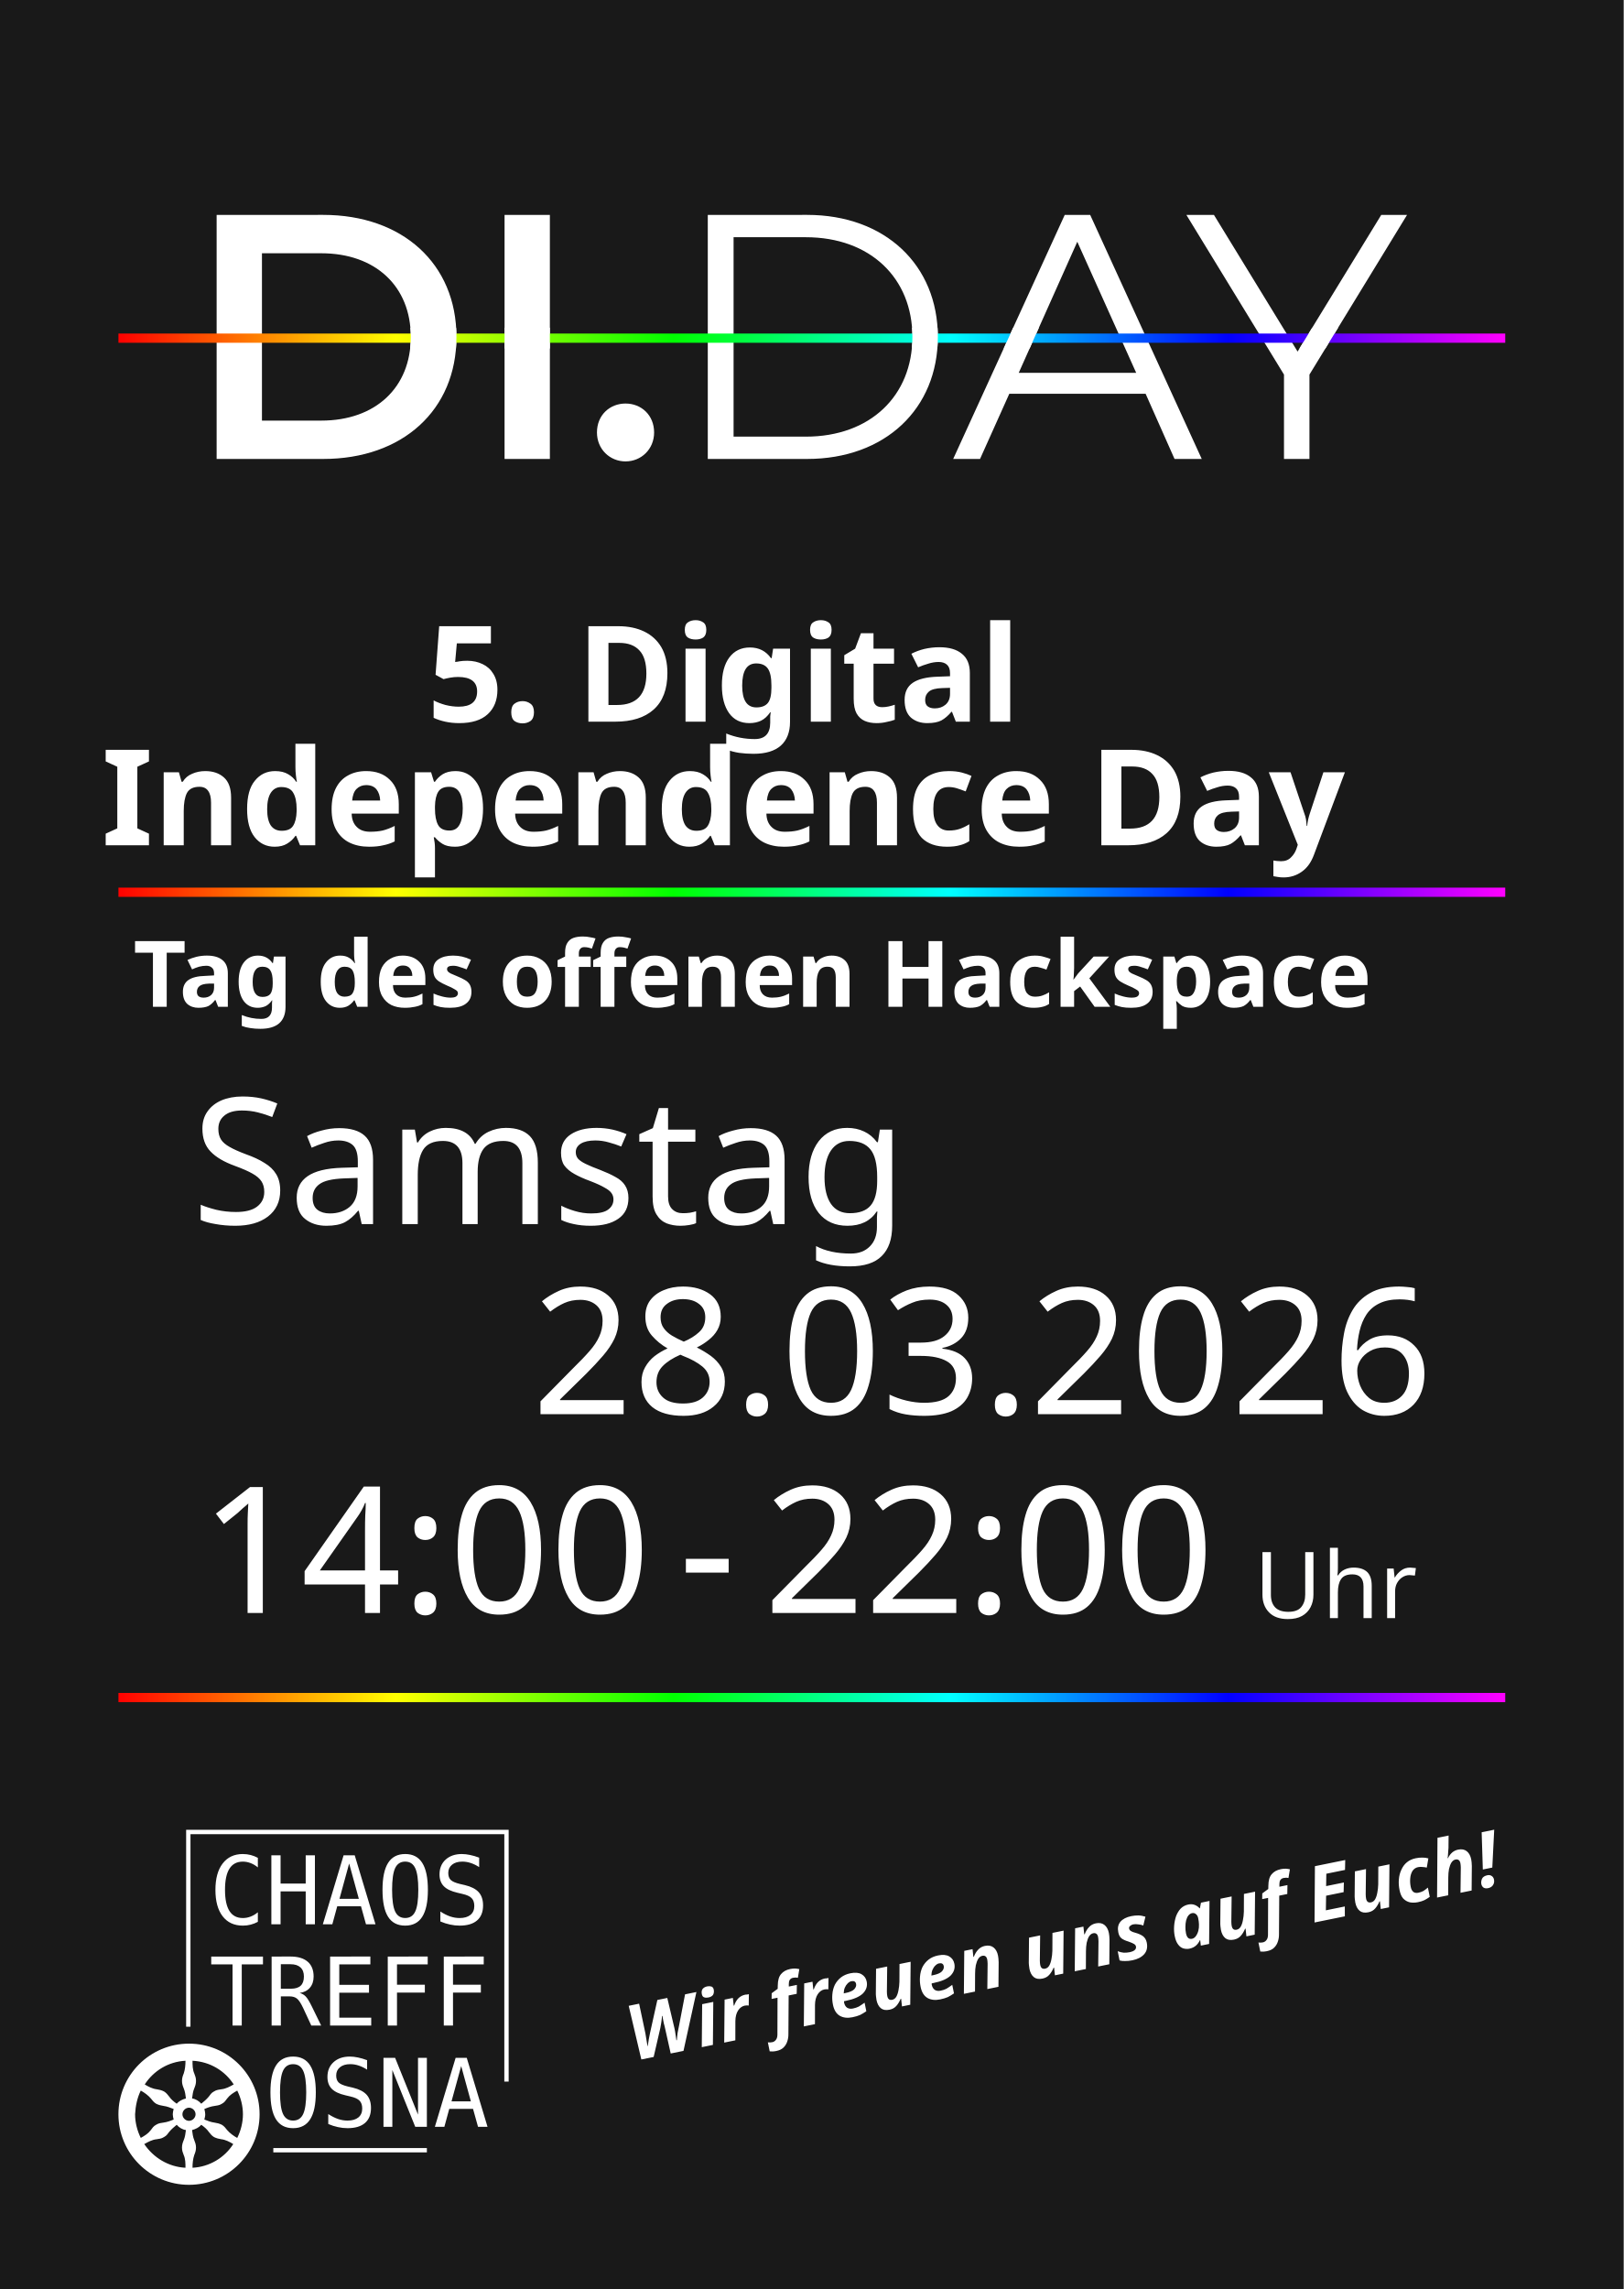
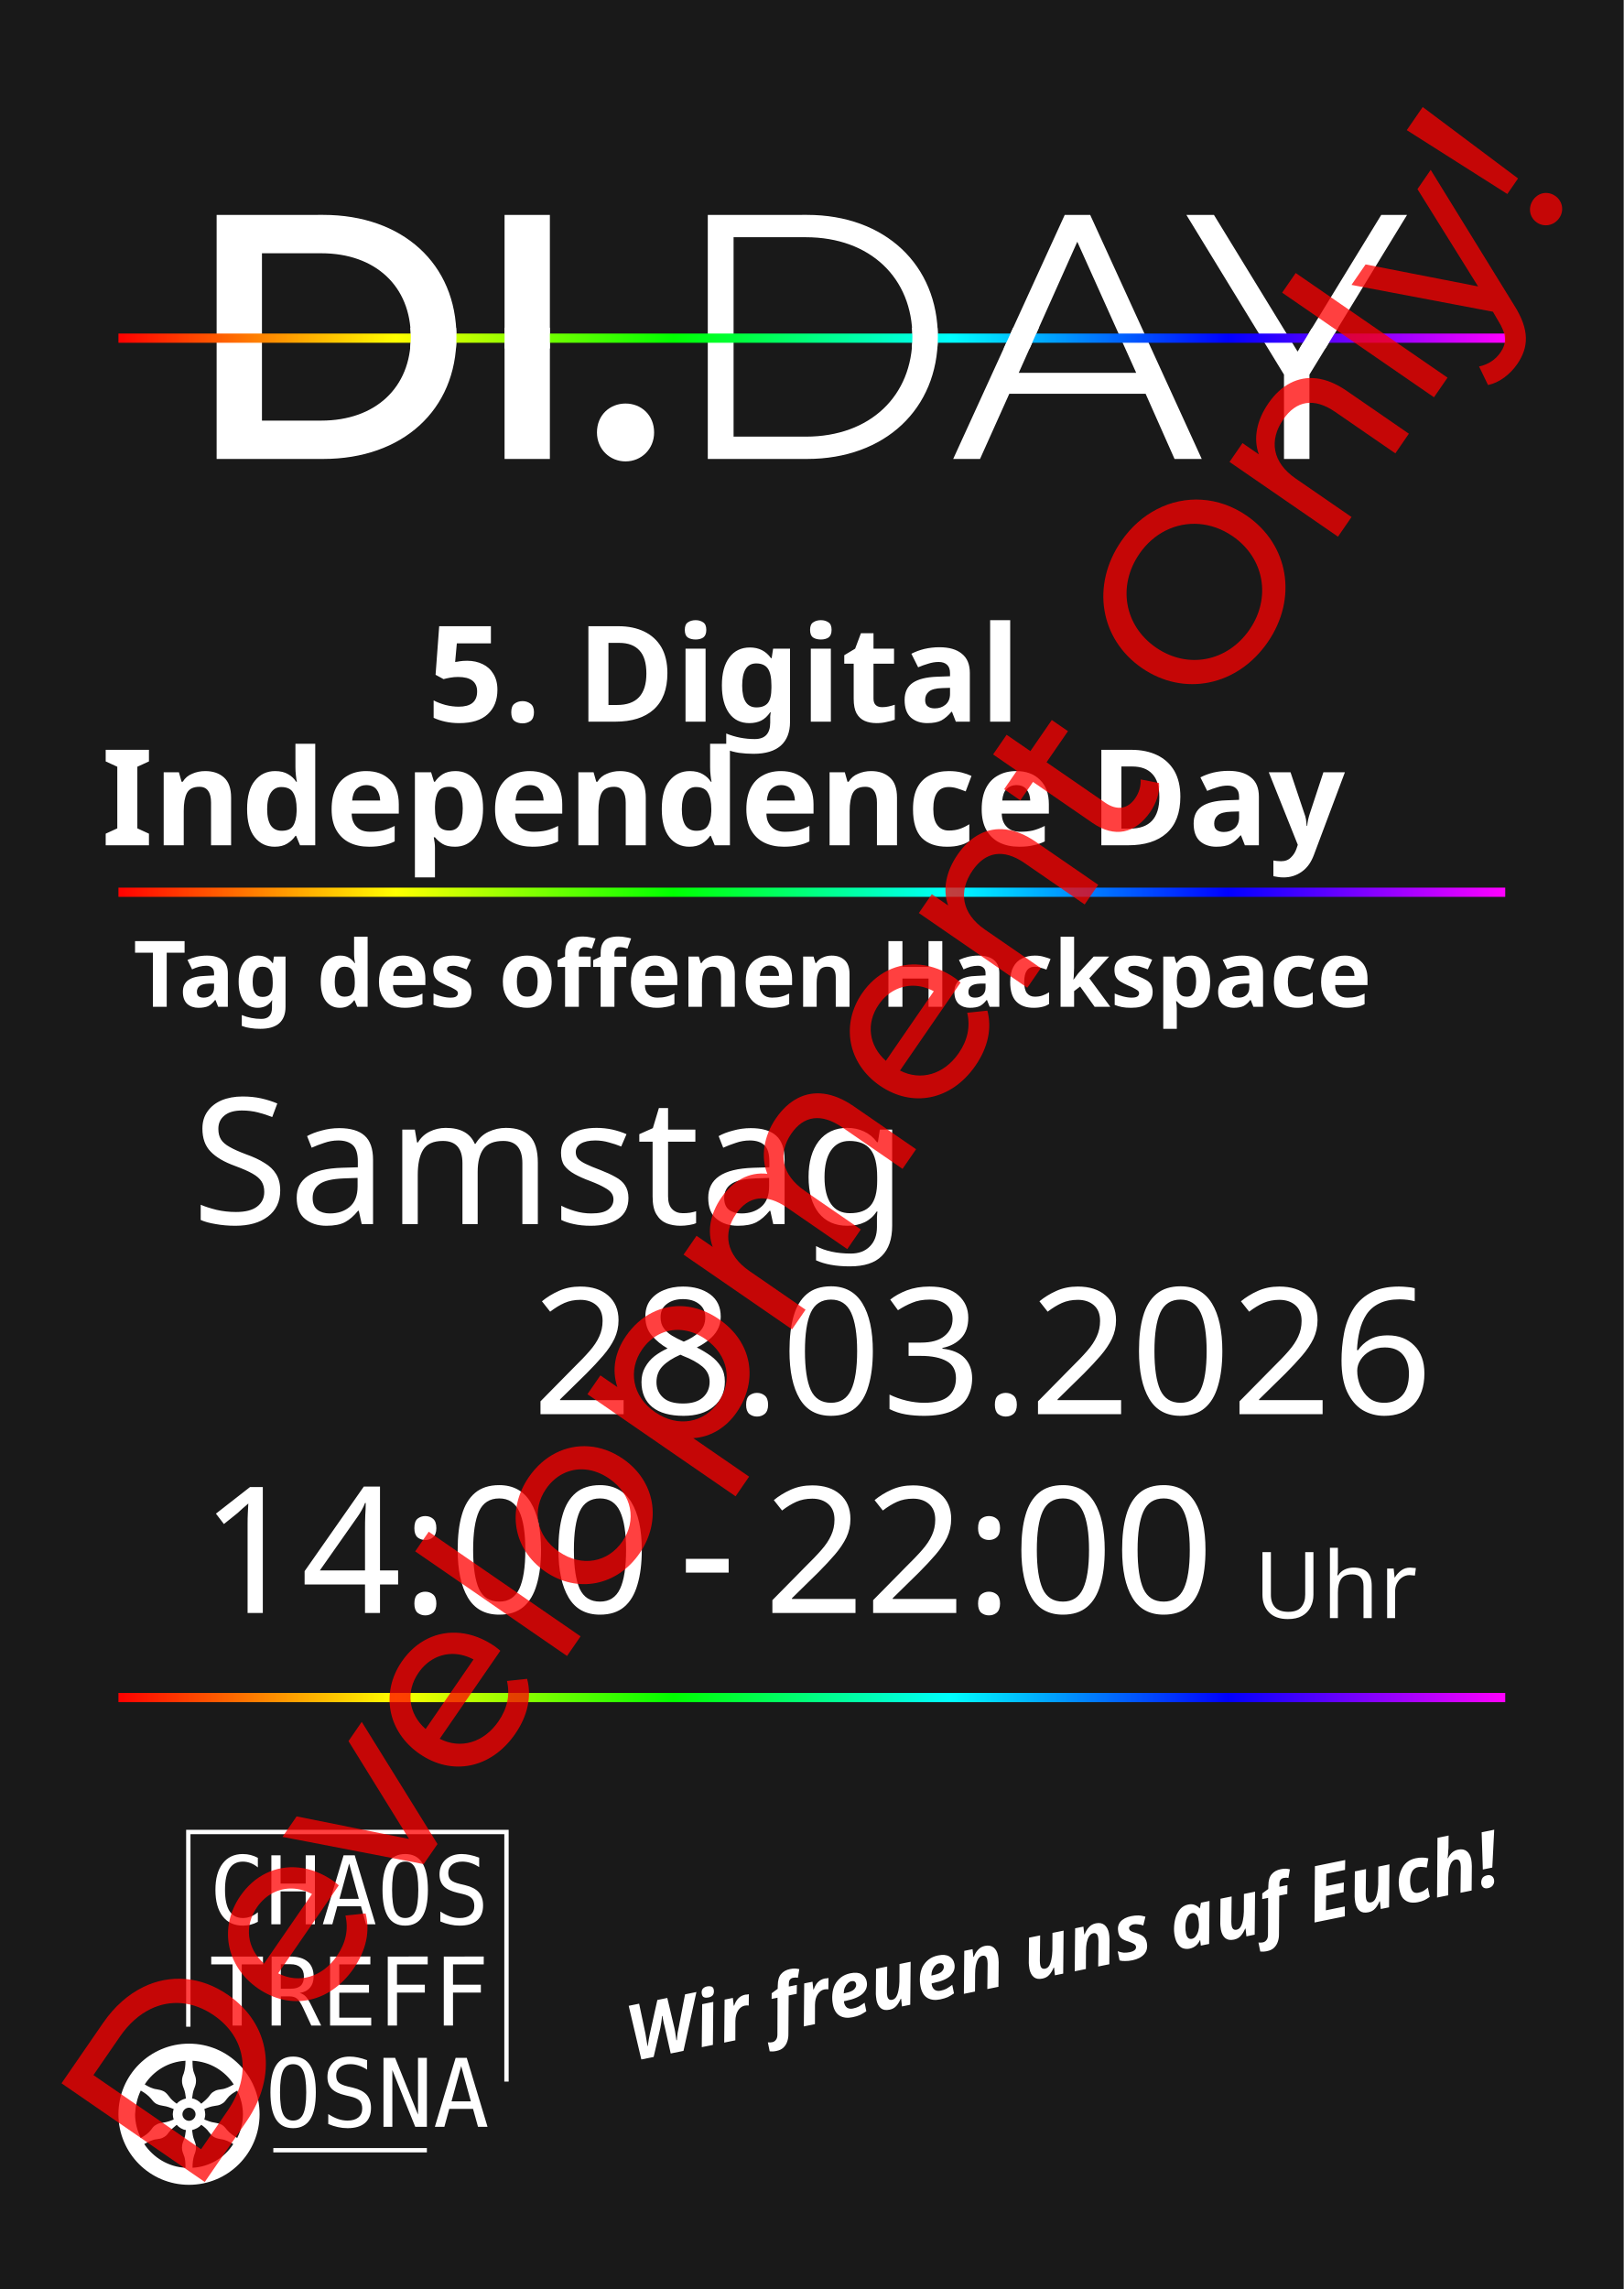
<svg xmlns="http://www.w3.org/2000/svg" xmlns:xlink="http://www.w3.org/1999/xlink" width="105mm" height="148mm" viewBox="0 0 105 148" version="1.1" id="svg240">
  <defs id="defs237">
    <rect x="324.186" y="276.804" width="12.242" height="16.177" id="rect1965" />
    <linearGradient id="linearGradient1146">
      <stop style="stop-color:#ff0000;stop-opacity:1;" offset="0" id="stop1142" />
      <stop style="stop-color:#ffff00;stop-opacity:1;" offset="0.2" id="stop1144" />
      <stop style="stop-color:#00ff00;stop-opacity:1;" offset="0.4" id="stop4054" />
      <stop style="stop-color:#00ffff;stop-opacity:1;" offset="0.6" id="stop4056" />
      <stop style="stop-color:#0000ff;stop-opacity:1;" offset="0.8" id="stop4058" />
      <stop style="stop-color:#ff00ff;stop-opacity:1;" offset="1" id="stop4060" />
    </linearGradient>
    <linearGradient xlink:href="#linearGradient1146" id="linearGradient2058" gradientUnits="userSpaceOnUse" gradientTransform="matrix(1.281155,0,0,1.281155,-36.05957,-11.28452)" x1="48.798" y1="138.62" x2="118.797" y2="138.62" />
    <linearGradient xlink:href="#linearGradient1146" id="linearGradient2156" gradientUnits="userSpaceOnUse" gradientTransform="matrix(1.281155,0,0,1.281155,-36.05957,40.785)" x1="48.798" y1="138.62" x2="118.797" y2="138.62" />
    <linearGradient xlink:href="#linearGradient1146" id="linearGradient1148" x1="48.798" y1="138.62" x2="118.797" y2="138.62" gradientUnits="userSpaceOnUse" gradientTransform="matrix(1.28116,0,0,1.28116,-54.85751,-134.0354)" />
  </defs>
  <rect style="fill:#191919;fill-opacity:1;stroke-width:0.424" id="rect351" width="105" height="148" x="-2.3167075e-07" y="-1.4847153e-06" />
  <path id="path1" style="font-size:68.476px;line-height:107%;font-family:'DejaVu Sans Mono';-inkscape-font-specification:'DejaVu Sans Mono';letter-spacing:0px;word-spacing:0px;fill:#ffffff;fill-opacity:1;stroke-width:0.089" d="m 12.037,118.31 v 12.733 h 0.281 V 118.592 h 20.295 v 15.997 h 0.281 v -16.278 z m 3.669,1.566 c -0.558,0 -0.994,0.204 -1.308,0.613 -0.311,0.406 -0.467,0.974 -0.467,1.703 0,0.733 0.155,1.302 0.464,1.706 0.311,0.404 0.748,0.607 1.311,0.607 0.178,0 0.347,-0.021 0.505,-0.063 0.159,-0.04 0.313,-0.101 0.464,-0.182 v -0.619 c -0.143,0.122 -0.298,0.214 -0.464,0.278 -0.165,0.064 -0.333,0.096 -0.505,0.096 -0.386,0 -0.675,-0.151 -0.867,-0.454 -0.192,-0.303 -0.288,-0.759 -0.288,-1.369 0,-0.612 0.096,-1.069 0.288,-1.371 0.192,-0.303 0.481,-0.454 0.867,-0.454 0.168,0 0.336,0.032 0.502,0.096 0.167,0.064 0.322,0.156 0.467,0.278 v -0.619 c -0.151,-0.082 -0.306,-0.142 -0.464,-0.182 -0.159,-0.042 -0.327,-0.063 -0.505,-0.063 z m 10.496,0 c -0.494,0 -0.862,0.191 -1.105,0.574 -0.241,0.382 -0.361,0.963 -0.361,1.742 0,0.781 0.12,1.362 0.361,1.742 0.241,0.381 0.609,0.571 1.105,0.571 0.496,0 0.864,-0.191 1.105,-0.574 0.243,-0.383 0.364,-0.962 0.364,-1.739 0,-0.779 -0.121,-1.36 -0.364,-1.742 -0.241,-0.383 -0.609,-0.574 -1.105,-0.574 z m 3.667,0 c -0.437,0 -0.788,0.121 -1.052,0.362 -0.263,0.239 -0.394,0.558 -0.394,0.956 0,0.319 0.092,0.573 0.276,0.762 0.184,0.189 0.48,0.331 0.887,0.424 l 0.317,0.075 c 0.284,0.064 0.483,0.154 0.596,0.272 0.116,0.118 0.173,0.288 0.173,0.511 0,0.245 -0.083,0.436 -0.25,0.574 -0.167,0.135 -0.4,0.203 -0.699,0.203 -0.204,0 -0.407,-0.034 -0.608,-0.102 -0.2,-0.068 -0.412,-0.174 -0.638,-0.32 v 0.643 c 0.21,0.09 0.418,0.156 0.626,0.2 0.208,0.046 0.414,0.069 0.62,0.069 0.494,0 0.87,-0.112 1.128,-0.335 0.259,-0.223 0.388,-0.547 0.388,-0.971 0,-0.361 -0.094,-0.645 -0.282,-0.855 -0.188,-0.209 -0.488,-0.363 -0.899,-0.46 l -0.311,-0.072 c -0.292,-0.07 -0.492,-0.157 -0.599,-0.26 -0.106,-0.104 -0.159,-0.254 -0.159,-0.451 0,-0.225 0.081,-0.403 0.244,-0.535 0.163,-0.133 0.384,-0.2 0.664,-0.2 0.184,0 0.366,0.03 0.546,0.09 0.182,0.06 0.364,0.148 0.544,0.266 v -0.612 c -0.206,-0.078 -0.402,-0.136 -0.588,-0.173 -0.186,-0.04 -0.363,-0.06 -0.532,-0.06 z m -12.321,0.081 v 4.461 h 0.596 v -2.125 h 1.625 v 2.125 h 0.596 v -4.461 h -0.596 v 1.829 h -1.625 v -1.829 z m 4.672,0 -1.343,4.461 h 0.614 l 0.317,-1.163 h 1.537 l 0.323,1.163 h 0.614 l -1.343,-4.461 z m 3.982,0.409 c 0.302,0 0.518,0.141 0.649,0.421 0.133,0.281 0.2,0.749 0.2,1.404 0,0.655 -0.066,1.124 -0.2,1.404 -0.131,0.279 -0.348,0.418 -0.649,0.418 -0.3,0 -0.516,-0.141 -0.649,-0.421 -0.131,-0.281 -0.197,-0.748 -0.197,-1.401 0,-0.655 0.066,-1.124 0.197,-1.404 0.133,-0.281 0.35,-0.421 0.649,-0.421 z m -3.623,0.123 0.626,2.283 h -1.252 z m -8.919,6.016 v 0.508 h 1.378 v 3.953 h 0.596 v -3.953 h 1.372 v -0.508 z m 3.905,0 v 4.461 h 0.597 v -1.886 h 0.567 c 0.194,0 0.351,0.047 0.47,0.14 0.121,0.092 0.258,0.298 0.409,0.619 l 0.523,1.127 h 0.638 l -0.596,-1.219 c -0.161,-0.331 -0.295,-0.551 -0.403,-0.661 -0.108,-0.112 -0.238,-0.187 -0.391,-0.227 0.286,-0.042 0.507,-0.155 0.664,-0.341 0.159,-0.187 0.238,-0.428 0.238,-0.723 0,-0.418 -0.128,-0.738 -0.385,-0.959 -0.257,-0.221 -0.626,-0.332 -1.108,-0.332 z m 3.782,0 v 4.461 h 2.659 v -0.508 h -2.066 v -1.617 h 1.922 v -0.508 h -1.922 v -1.321 h 2.01 v -0.508 z m 3.729,0 v 4.461 h 0.597 v -2.131 h 1.801 v -0.508 h -1.801 v -1.315 h 1.986 v -0.508 z m 3.623,0 v 4.461 h 0.596 v -2.131 h 1.801 v -0.508 h -1.801 v -1.315 h 1.987 v -0.508 z m -10.538,0.496 h 0.626 c 0.282,0 0.496,0.069 0.643,0.206 0.149,0.135 0.223,0.332 0.223,0.589 0,0.267 -0.07,0.465 -0.209,0.595 -0.139,0.129 -0.351,0.194 -0.635,0.194 h -0.649 z m -5.939,5.135 c -2.523,0 -4.564,2.041 -4.564,4.564 0,2.523 2.041,4.564 4.564,4.564 2.523,0 4.565,-2.041 4.565,-4.564 0,-2.523 -2.041,-4.564 -4.565,-4.564 z m 6.732,0.836 c -0.494,0 -0.862,0.191 -1.105,0.574 -0.241,0.382 -0.361,0.963 -0.361,1.742 0,0.781 0.12,1.362 0.361,1.742 0.241,0.38 0.609,0.571 1.105,0.571 0.496,0 0.864,-0.191 1.105,-0.574 0.243,-0.382 0.364,-0.962 0.364,-1.739 0,-0.779 -0.122,-1.36 -0.364,-1.742 -0.241,-0.382 -0.609,-0.574 -1.105,-0.574 z m 3.667,0 c -0.437,0 -0.787,0.121 -1.052,0.362 -0.263,0.239 -0.394,0.558 -0.394,0.956 0,0.319 0.092,0.573 0.276,0.762 0.184,0.189 0.48,0.331 0.887,0.424 l 0.317,0.075 c 0.284,0.064 0.483,0.154 0.596,0.272 0.116,0.118 0.173,0.288 0.173,0.511 0,0.245 -0.083,0.436 -0.25,0.574 -0.167,0.135 -0.4,0.203 -0.7,0.203 -0.204,0 -0.406,-0.034 -0.608,-0.102 -0.2,-0.068 -0.412,-0.174 -0.638,-0.32 v 0.643 c 0.21,0.09 0.418,0.156 0.626,0.2 0.208,0.046 0.414,0.069 0.62,0.069 0.494,0 0.87,-0.112 1.129,-0.335 0.259,-0.223 0.388,-0.547 0.388,-0.971 0,-0.361 -0.094,-0.646 -0.282,-0.855 -0.188,-0.209 -0.488,-0.362 -0.899,-0.46 l -0.311,-0.072 c -0.292,-0.07 -0.492,-0.156 -0.599,-0.26 -0.106,-0.104 -0.159,-0.254 -0.159,-0.451 0,-0.225 0.081,-0.403 0.244,-0.535 0.163,-0.133 0.384,-0.2 0.664,-0.2 0.184,0 0.366,0.03 0.547,0.09 0.182,0.06 0.363,0.148 0.544,0.266 v -0.613 c -0.206,-0.078 -0.402,-0.135 -0.588,-0.173 -0.186,-0.04 -0.363,-0.06 -0.532,-0.06 z m 2.178,0.081 v 4.461 h 0.573 v -3.673 l 1.481,3.673 h 0.752 v -4.461 h -0.573 v 3.673 l -1.481,-3.673 z m 4.666,0 -1.343,4.461 h 0.614 l 0.317,-1.162 h 1.537 l 0.323,1.162 h 0.614 l -1.343,-4.461 z m -17.47,0.189 c 0,0.284 -0.028,0.567 -0.113,0.822 -0.057,0.142 -0.113,0.283 -0.113,0.482 0,0.198 0.057,0.34 0.113,0.482 0.085,0.198 0.114,0.425 0.142,0.652 -0.227,0.057 -0.454,0.17 -0.595,0.34 -0.198,-0.142 -0.369,-0.283 -0.482,-0.453 -0.085,-0.113 -0.198,-0.255 -0.34,-0.34 -0.17,-0.085 -0.312,-0.114 -0.482,-0.142 -0.255,-0.028 -0.539,-0.17 -0.765,-0.312 0.567,-0.879 1.531,-1.474 2.636,-1.531 z m 0.454,0 c 1.134,0.057 2.098,0.652 2.665,1.531 -0.255,0.142 -0.51,0.283 -0.794,0.312 -0.142,0.028 -0.312,0.029 -0.482,0.142 -0.17,0.085 -0.255,0.227 -0.34,0.34 -0.142,0.17 -0.312,0.312 -0.482,0.453 -0.142,-0.17 -0.369,-0.312 -0.595,-0.34 0.028,-0.227 0.057,-0.454 0.142,-0.652 0.057,-0.142 0.113,-0.283 0.113,-0.482 0,-0.198 -0.057,-0.34 -0.113,-0.482 -0.113,-0.255 -0.113,-0.539 -0.113,-0.822 z m 6.505,0.221 c 0.302,0 0.518,0.141 0.649,0.421 0.133,0.281 0.2,0.749 0.2,1.404 0,0.655 -0.067,1.124 -0.2,1.404 -0.131,0.279 -0.348,0.418 -0.649,0.418 -0.3,0 -0.516,-0.141 -0.649,-0.421 -0.131,-0.281 -0.197,-0.748 -0.197,-1.401 0,-0.655 0.066,-1.124 0.197,-1.404 0.133,-0.281 0.35,-0.421 0.649,-0.421 z m 10.87,0.123 0.626,2.283 h -1.252 z m -20.72,1.585 c 0.255,0.142 0.482,0.312 0.652,0.51 0.085,0.113 0.198,0.255 0.34,0.34 0.17,0.085 0.312,0.114 0.482,0.142 0.227,0.028 0.425,0.113 0.652,0.198 -0.028,0.113 -0.057,0.227 -0.057,0.34 0,0.113 0.028,0.227 0.057,0.34 -0.198,0.085 -0.425,0.17 -0.652,0.198 -0.142,0.028 -0.312,0.029 -0.482,0.142 -0.17,0.085 -0.255,0.227 -0.34,0.34 -0.17,0.227 -0.397,0.368 -0.652,0.51 -0.227,-0.454 -0.368,-0.992 -0.368,-1.531 0.028,-0.539 0.142,-1.077 0.368,-1.531 z m 6.237,0 c 0.227,0.454 0.369,0.992 0.369,1.531 0,0.539 -0.142,1.077 -0.369,1.531 -0.255,-0.142 -0.482,-0.312 -0.652,-0.51 -0.085,-0.113 -0.198,-0.255 -0.34,-0.34 -0.17,-0.085 -0.312,-0.114 -0.482,-0.142 -0.227,-0.028 -0.425,-0.113 -0.652,-0.198 0.028,-0.113 0.057,-0.227 0.057,-0.34 0,-0.113 -0.028,-0.227 -0.057,-0.34 0.198,-0.085 0.425,-0.17 0.652,-0.198 0.142,-0.028 0.312,-0.029 0.482,-0.142 0.17,-0.085 0.255,-0.227 0.34,-0.34 0.17,-0.227 0.397,-0.368 0.652,-0.51 z m -3.119,1.106 c 0.227,0 0.425,0.199 0.425,0.425 0,0.227 -0.199,0.425 -0.425,0.425 -0.227,0 -0.425,-0.199 -0.425,-0.425 0,-0.227 0.198,-0.425 0.425,-0.425 z m -0.794,1.106 c 0.142,0.17 0.369,0.312 0.595,0.34 -0.028,0.227 -0.057,0.454 -0.142,0.652 -0.057,0.142 -0.113,0.283 -0.113,0.482 0,0.198 0.057,0.34 0.113,0.482 0.113,0.255 0.113,0.539 0.113,0.822 -1.106,-0.057 -2.069,-0.652 -2.665,-1.531 0.255,-0.142 0.51,-0.284 0.794,-0.312 0.142,-0.028 0.312,-0.029 0.482,-0.142 0.17,-0.085 0.255,-0.227 0.34,-0.34 0.142,-0.17 0.312,-0.312 0.482,-0.453 z m 1.588,0 c 0.198,0.142 0.368,0.283 0.482,0.453 0.085,0.113 0.198,0.255 0.34,0.34 0.17,0.085 0.312,0.114 0.482,0.142 0.255,0.028 0.539,0.17 0.765,0.312 -0.567,0.879 -1.531,1.474 -2.636,1.531 0,-0.284 0.028,-0.567 0.113,-0.822 0.057,-0.142 0.113,-0.284 0.113,-0.482 0,-0.198 -0.057,-0.34 -0.113,-0.482 -0.085,-0.198 -0.113,-0.425 -0.142,-0.652 0.227,-0.057 0.454,-0.17 0.595,-0.34 z m 4.659,1.505 v 0.281 h 9.93 v -0.281 z" />
  <g id="layer1" transform="translate(-18.7975,-108.6204)">
    <path style="color:#000000;fill:url(#linearGradient2058);stroke-width:0.649;-inkscape-stroke:none" d="m 26.457,166.012 v 0.596 H 116.138 v -0.596 z" id="path393-0" />
    <path style="color:#000000;fill:url(#linearGradient2156);stroke-width:0.649;-inkscape-stroke:none" d="m 26.457,218.081 v 0.596 H 116.138 v -0.596 z" id="path393-0-6" />
    <text xml:space="preserve" style="font-style:normal;font-variant:normal;font-weight:800;font-stretch:normal;font-size:8.637px;font-family:'Atkinson Hyperlegible Next';-inkscape-font-specification:'Atkinson Hyperlegible Next Ultra-Bold';text-align:center;writing-mode:lr-tb;text-anchor:middle;fill:#ffffff;stroke-width:0.949" x="71.215" y="155.282" id="text1792">
      <tspan style="font-style:normal;font-variant:normal;font-weight:800;font-stretch:normal;font-size:8.637px;font-family:'Atkinson Hyperlegible Next';-inkscape-font-specification:'Atkinson Hyperlegible Next Ultra-Bold';text-align:center;writing-mode:lr-tb;text-anchor:middle;stroke-width:0.949" x="71.215" y="155.282" id="tspan431">5. Digital</tspan>
    </text>
    <text xml:space="preserve" style="font-style:normal;font-variant:normal;font-weight:800;font-stretch:normal;font-size:8.637px;font-family:'Atkinson Hyperlegible Next';-inkscape-font-specification:'Atkinson Hyperlegible Next Ultra-Bold';text-align:center;writing-mode:lr-tb;text-anchor:middle;fill:#ffffff;stroke-width:0.949" x="71.168" y="163.277" id="text1792-3">
      <tspan style="font-style:normal;font-variant:normal;font-weight:800;font-stretch:normal;font-size:8.637px;font-family:'Atkinson Hyperlegible Next';-inkscape-font-specification:'Atkinson Hyperlegible Next Ultra-Bold';text-align:center;writing-mode:lr-tb;text-anchor:middle;stroke-width:0.949" x="71.168" y="163.277" id="tspan431-7">Independence Day</tspan>
    </text>
    <text xml:space="preserve" style="font-style:normal;font-variant:normal;font-weight:800;font-stretch:normal;font-size:5.945px;font-family:'Atkinson Hyperlegible Next';-inkscape-font-specification:'Atkinson Hyperlegible Next Ultra-Bold';text-align:center;writing-mode:lr-tb;text-anchor:middle;fill:#ffffff;stroke-width:0.653" x="71.306" y="173.72" id="text1792-1">
      <tspan style="font-style:normal;font-variant:normal;font-weight:800;font-stretch:normal;font-size:5.945px;font-family:'Atkinson Hyperlegible Next';-inkscape-font-specification:'Atkinson Hyperlegible Next Ultra-Bold';text-align:center;writing-mode:lr-tb;text-anchor:middle;stroke-width:0.653" x="71.306" y="173.72" id="tspan1969-7">Tag des offenen Hackspace</tspan>
    </text>
    <text xml:space="preserve" style="font-style:normal;font-variant:normal;font-weight:100;font-stretch:normal;font-size:11.393px;font-family:Montserrat;-inkscape-font-specification:'Montserrat Thin';text-align:start;writing-mode:lr-tb;text-anchor:start;fill:#ffffff;stroke-width:1.251" x="53.203" y="200.052" id="text1983">
      <tspan style="font-style:normal;font-variant:normal;font-weight:100;font-stretch:normal;font-family:Montserrat;-inkscape-font-specification:'Montserrat Thin';text-align:start;text-anchor:start;stroke-width:1.251" x="53.203" y="200.052" id="tspan1985">28.03.2026</tspan>
    </text>
    <text xml:space="preserve" style="font-style:normal;font-variant:normal;font-weight:100;font-stretch:normal;font-size:11.393px;font-family:Montserrat;-inkscape-font-specification:'Montserrat Thin';text-align:start;writing-mode:lr-tb;text-anchor:start;fill:#ffffff;stroke-width:1.251" x="31.199" y="187.763" id="text1983-2">
      <tspan style="font-style:normal;font-variant:normal;font-weight:100;font-stretch:normal;font-family:Montserrat;-inkscape-font-specification:'Montserrat Thin';text-align:start;text-anchor:start;stroke-width:1.251" x="31.199" y="187.763" id="tspan1985-9">Samstag</tspan>
    </text>
    <text xml:space="preserve" style="font-style:italic;font-variant:normal;font-weight:900;font-stretch:normal;font-size:4.984px;font-family:Overpass;-inkscape-font-specification:'Overpass Heavy Italic';text-align:start;writing-mode:lr-tb;text-anchor:start;fill:#ffffff;stroke-width:0.547" x="10.299" y="248.943" id="text2301" transform="rotate(-11.49898)">
      <tspan id="tspan2299" style="font-style:italic;font-variant:normal;font-weight:900;font-stretch:normal;font-family:Overpass;-inkscape-font-specification:'Overpass Heavy Italic';stroke-width:0.547" x="10.299" y="248.943">Wir freuen uns auf Euch!</tspan>
    </text>
    <text xml:space="preserve" style="font-style:normal;font-variant:normal;font-weight:100;font-stretch:normal;font-size:11.393px;font-family:Montserrat;-inkscape-font-specification:'Montserrat Thin';text-align:start;writing-mode:lr-tb;text-anchor:start;fill:#ffffff;stroke-width:1.251" x="31.746" y="212.911" id="text1983-1">
      <tspan style="font-style:normal;font-variant:normal;font-weight:100;font-stretch:normal;font-family:Montserrat;-inkscape-font-specification:'Montserrat Thin';text-align:start;text-anchor:start;stroke-width:1.251" x="31.746" y="212.911" id="tspan1985-8">14:00<tspan style="font-size:7.056px" id="tspan673"> </tspan>-<tspan style="font-size:7.056px" id="tspan677"> </tspan>22:00</tspan>
    </text>
    <text xml:space="preserve" style="font-style:normal;font-variant:normal;font-weight:200;font-stretch:normal;font-size:5.989px;font-family:Montserrat;-inkscape-font-specification:'Montserrat Ultra-Light';fill:#fffffe;fill-opacity:1;stroke-width:1.11" x="99.908" y="213.241" id="text1766-0-3">
      <tspan style="font-style:normal;font-variant:normal;font-weight:200;font-stretch:normal;font-size:5.989px;font-family:Montserrat;-inkscape-font-specification:'Montserrat Ultra-Light';fill:#fffffe;fill-opacity:1;stroke-width:1.11" x="99.908" y="213.241" id="tspan2634">Uhr</tspan>
    </text>
    <g id="g5153" transform="translate(18.79751,86.9246)">
      <path id="path1143" style="font-weight:300;font-size:13.254px;font-family:Montserrat;-inkscape-font-specification:'Montserrat Light';text-align:end;text-anchor:end;display:inline;fill:#ffffff;stroke-width:0.302" d="m 14.009,35.591 v 15.779 h 6.898 c 5.117,0 8.611,-3.156 8.611,-7.89 0,-4.734 -3.494,-7.89 -8.611,-7.89 z m 18.62,0 v 15.779 h 2.93 V 35.591 Z m 13.142,0 v 15.779 h 6.424 c 5.049,0 8.453,-3.246 8.453,-7.89 0,-4.644 -3.404,-7.89 -8.453,-7.89 z m 23.083,0 -7.213,15.779 h 1.736 l 1.893,-4.216 h 8.814 l 1.871,4.216 h 1.759 L 70.5,35.591 Z m 7.867,0 6.312,10.324 v 5.455 h 1.646 V 45.915 L 90.991,35.591 H 89.323 l -5.41,8.836 -5.41,-8.836 z m -29.282,1.443 h 4.666 c 4.193,0 6.898,2.66 6.898,6.447 0,3.787 -2.705,6.447 -6.898,6.447 h -4.666 z m 22.227,0.293 3.81,8.476 H 65.879 Z m -52.726,0.744 h 3.832 c 3.517,0 5.793,2.142 5.793,5.41 0,3.269 -2.277,5.41 -5.793,5.41 h -3.832 z m 23.512,9.716 c -1.014,0 -1.848,0.744 -1.848,1.871 0,1.082 0.834,1.871 1.848,1.871 1.014,0 1.848,-0.789 1.848,-1.871 0,-1.127 -0.834,-1.871 -1.848,-1.871 z" />
      <path style="color:#000000;display:inline;fill:url(#linearGradient1148);stroke-width:0.649;-inkscape-stroke:none" d="m 7.659,43.262 v 0.596 H 97.341 v -0.596 z" id="path393" />
      <path id="path359" style="font-weight:600;font-size:34.737px;font-family:Montserrat;-inkscape-font-specification:'Montserrat Semi-Bold';display:inline;fill:#ffffff;stroke-width:0.791" d="m 26.539,42.887 c 0.017,0.193 0.026,0.391 0.026,0.594 0,0.258 -0.016,0.508 -0.044,0.752 h 2.964 c 0.02,-0.246 0.032,-0.496 0.032,-0.752 0,-0.201 -0.009,-0.398 -0.021,-0.594 z m 6.09,0 v 1.345 h 2.93 v -1.345 z m 26.35,0 c 0.015,0.195 0.024,0.392 0.024,0.594 0,0.256 -0.014,0.507 -0.038,0.752 h 1.651 c 0.02,-0.246 0.033,-0.497 0.033,-0.752 0,-0.201 -0.009,-0.398 -0.021,-0.594 z m 6.54,0 -0.615,1.345 h 1.676 l 0.601,-1.345 z m 19.336,0 -0.824,1.345 h 1.676 l 0.823,-1.345 z" />
    </g>
  </g>
+   <g id="layer3" style="display:inline" transform="translate(-44.46964,24.05668)">
+     <path id="path2114" style="font-weight:500;font-size:4.233px;font-family:Montserrat;-inkscape-font-specification:'Montserrat Medium';fill:#ff0000;fill-opacity:0.75;stroke-width:1.765" d="m 136.473,-17.137 -1.03,1.495 6.503,4.128 0.693,-1.005 z m 0.518,4.064 -0.857,1.244 3.92,6.291 -7.275,-1.421 -0.911,1.323 9.147,1.735 0.321,0.553 c 0.57,0.9 0.584,1.475 0.164,2.084 -0.328,0.476 -0.814,0.786 -1.382,0.902 l 0.579,1.199 c 0.724,-0.145 1.423,-0.678 1.888,-1.353 0.738,-1.072 0.831,-2.198 -0.222,-3.841 z m -8.731,6.669 -0.876,1.27 9.819,6.764 0.875,-1.27 z m 15.736,-5.067 c -0.147,0.076 -0.28,0.191 -0.385,0.344 -0.346,0.503 -0.231,1.128 0.245,1.456 0.463,0.319 1.102,0.213 1.449,-0.29 0.337,-0.49 0.2,-1.111 -0.264,-1.43 -0.328,-0.226 -0.721,-0.248 -1.045,-0.081 z M 127.917,0.708 c -0.538,0.277 -1.017,0.725 -1.422,1.312 -0.766,1.112 -0.989,2.285 -0.617,3.302 l -1.059,-0.729 -0.838,1.217 7.014,4.832 0.875,-1.27 -3.613,-2.489 c -1.522,-1.048 -1.728,-2.478 -0.798,-3.828 0.83,-1.204 1.979,-1.427 3.355,-0.479 l 3.89,2.68 0.875,-1.271 -4.036,-2.78 C 130.189,0.272 128.945,0.179 127.917,0.708 Z m -8.62,8.153 c -0.883,0.453 -1.683,1.15 -2.32,2.075 -1.96,2.845 -1.376,6.331 1.337,8.2 2.713,1.869 6.178,1.172 8.138,-1.673 1.942,-2.819 1.371,-6.295 -1.355,-8.173 -1.832,-1.262 -3.991,-1.357 -5.8,-0.429 z m 0.562,1.383 c 1.337,-0.667 2.948,-0.579 4.326,0.37 2.051,1.413 2.502,3.987 1.089,6.038 -1.431,2.078 -3.997,2.574 -6.049,1.161 -2.051,-1.413 -2.502,-3.987 -1.071,-6.065 0.464,-0.673 1.051,-1.179 1.704,-1.504 z m -10.293,13.208 -0.875,1.271 1.535,1.057 -0.82,1.191 1.046,0.72 0.82,-1.191 3.851,2.653 c 1.416,0.975 2.752,0.706 3.728,-0.71 0.392,-0.569 0.634,-1.261 0.568,-1.872 l -1.186,-0.232 c 0.029,0.41 -0.098,0.85 -0.353,1.22 -0.483,0.701 -1.18,0.807 -1.935,0.287 l -3.798,-2.616 1.386,-2.012 -1.046,-0.72 -1.385,2.011 z m -1.741,6.423 c -0.538,0.277 -1.017,0.725 -1.422,1.312 -0.766,1.112 -0.989,2.285 -0.617,3.302 l -1.058,-0.729 -0.838,1.217 7.013,4.831 0.875,-1.27 -3.613,-2.489 c -1.522,-1.048 -1.727,-2.478 -0.798,-3.827 0.83,-1.204 1.978,-1.427 3.355,-0.479 l 3.891,2.68 0.875,-1.271 -4.037,-2.78 c -1.355,-0.933 -2.599,-1.026 -3.627,-0.497 z m -5.936,8.815 c -0.637,0.311 -1.208,0.805 -1.666,1.469 -1.395,2.025 -0.929,4.55 1.148,5.981 2.091,1.44 4.625,0.962 6.184,-1.301 0.802,-1.165 1.071,-2.404 0.767,-3.55 l -1.304,0.137 c 0.213,0.908 0.018,1.787 -0.548,2.608 -0.957,1.389 -2.461,1.817 -3.801,1.128 l 3.92,-5.69 c -0.11,-0.095 -0.26,-0.218 -0.365,-0.291 -1.449,-0.998 -3.03,-1.128 -4.335,-0.491 z m 0.457,1.265 c 0.763,-0.39 1.668,-0.373 2.51,0.079 l -3.099,4.499 c -1.104,-0.975 -1.301,-2.417 -0.462,-3.635 0.291,-0.423 0.652,-0.739 1.052,-0.943 z m -6.279,6.989 c -0.534,0.271 -1.01,0.714 -1.414,1.301 -0.811,1.178 -0.992,2.517 -0.563,3.593 -1.192,-0.138 -2.227,0.457 -2.974,1.542 -0.729,1.059 -0.925,2.192 -0.557,3.187 l -1.046,-0.72 -0.838,1.217 7.013,4.831 0.875,-1.27 -3.613,-2.489 c -1.522,-1.048 -1.755,-2.438 -0.879,-3.709 0.793,-1.151 1.924,-1.348 3.3,-0.4 l 3.891,2.68 0.875,-1.271 -3.613,-2.488 c -1.522,-1.048 -1.755,-2.439 -0.88,-3.709 0.793,-1.151 1.924,-1.348 3.3,-0.4 l 3.891,2.68 0.875,-1.27 -4.036,-2.781 c -1.355,-0.933 -2.587,-1.043 -3.607,-0.526 z m -9.433,13.875 c -0.641,0.326 -1.217,0.833 -1.681,1.506 -0.711,1.032 -0.938,2.183 -0.559,3.304 l -1.099,-0.757 -0.838,1.217 9.581,6.6 0.875,-1.271 -3.613,-2.488 c 1.142,-0.072 2.137,-0.694 2.812,-1.673 1.413,-2.051 1.014,-4.531 -1.143,-6.017 -1.44,-0.992 -3.023,-1.087 -4.335,-0.42 z m 0.421,1.417 c 0.898,-0.472 2.011,-0.415 3.03,0.287 1.495,1.03 1.773,2.724 0.843,4.074 -0.921,1.337 -2.602,1.681 -4.097,0.651 -1.482,-1.021 -1.76,-2.715 -0.839,-4.051 0.291,-0.422 0.654,-0.745 1.063,-0.96 z m -6.658,7.661 c -0.656,0.335 -1.249,0.855 -1.725,1.545 -1.449,2.104 -1.034,4.673 1.057,6.114 2.091,1.44 4.653,0.922 6.102,-1.182 1.449,-2.104 1.011,-4.669 -1.079,-6.11 -1.405,-0.968 -3.012,-1.053 -4.355,-0.367 z m -8.202,5.083 -0.875,1.27 9.819,6.764 0.875,-1.27 z m 8.647,-3.731 c 0.893,-0.47 1.998,-0.41 3.026,0.298 1.495,1.03 1.781,2.711 0.852,4.06 -0.93,1.35 -2.611,1.694 -4.106,0.664 -1.495,-1.03 -1.76,-2.715 -0.83,-4.064 0.291,-0.422 0.652,-0.745 1.058,-0.959 z M 72.125,81.895 c -0.637,0.311 -1.208,0.805 -1.666,1.469 -1.395,2.025 -0.929,4.55 1.148,5.981 2.091,1.44 4.625,0.962 6.184,-1.301 0.802,-1.165 1.071,-2.404 0.767,-3.55 l -1.304,0.137 c 0.213,0.908 0.017,1.787 -0.548,2.608 -0.957,1.389 -2.461,1.817 -3.801,1.128 l 3.92,-5.69 c -0.11,-0.095 -0.26,-0.218 -0.365,-0.291 -1.449,-0.998 -3.03,-1.128 -4.335,-0.491 z m 0.457,1.265 c 0.763,-0.39 1.668,-0.373 2.51,0.079 l -3.099,4.499 c -1.104,-0.975 -1.301,-2.417 -0.462,-3.635 0.291,-0.423 0.652,-0.739 1.052,-0.943 z m -4.719,4.114 -0.857,1.244 3.915,6.326 -7.27,-1.457 -0.911,1.323 9.128,1.761 0.894,-1.297 z m -6.185,9.787 c -0.637,0.311 -1.208,0.804 -1.666,1.469 -1.395,2.025 -0.93,4.55 1.148,5.982 2.091,1.44 4.625,0.962 6.184,-1.301 0.802,-1.165 1.071,-2.404 0.768,-3.55 l -1.304,0.136 c 0.213,0.908 0.017,1.787 -0.548,2.608 -0.957,1.389 -2.462,1.817 -3.802,1.128 l 3.92,-5.69 c -0.11,-0.095 -0.26,-0.218 -0.366,-0.291 -1.449,-0.998 -3.03,-1.127 -4.335,-0.49 z m 0.457,1.265 c 0.763,-0.39 1.669,-0.373 2.51,0.078 l -3.1,4.499 c -1.104,-0.975 -1.3,-2.418 -0.461,-3.635 0.291,-0.423 0.652,-0.738 1.051,-0.943 z m -8.394,6.091 c -0.972,0.472 -1.867,1.252 -2.604,2.322 l -2.689,3.904 9.263,6.381 2.69,-3.904 c 2.051,-2.977 1.567,-6.297 -1.186,-8.193 -1.763,-1.215 -3.741,-1.352 -5.474,-0.51 z m 0.463,1.425 c 1.299,-0.632 2.768,-0.508 4.099,0.409 2.078,1.431 2.469,3.866 0.892,6.156 l -1.723,2.501 -6.961,-4.795 1.723,-2.501 c 0.567,-0.823 1.242,-1.415 1.97,-1.769 z" />
+   </g>
</svg>
